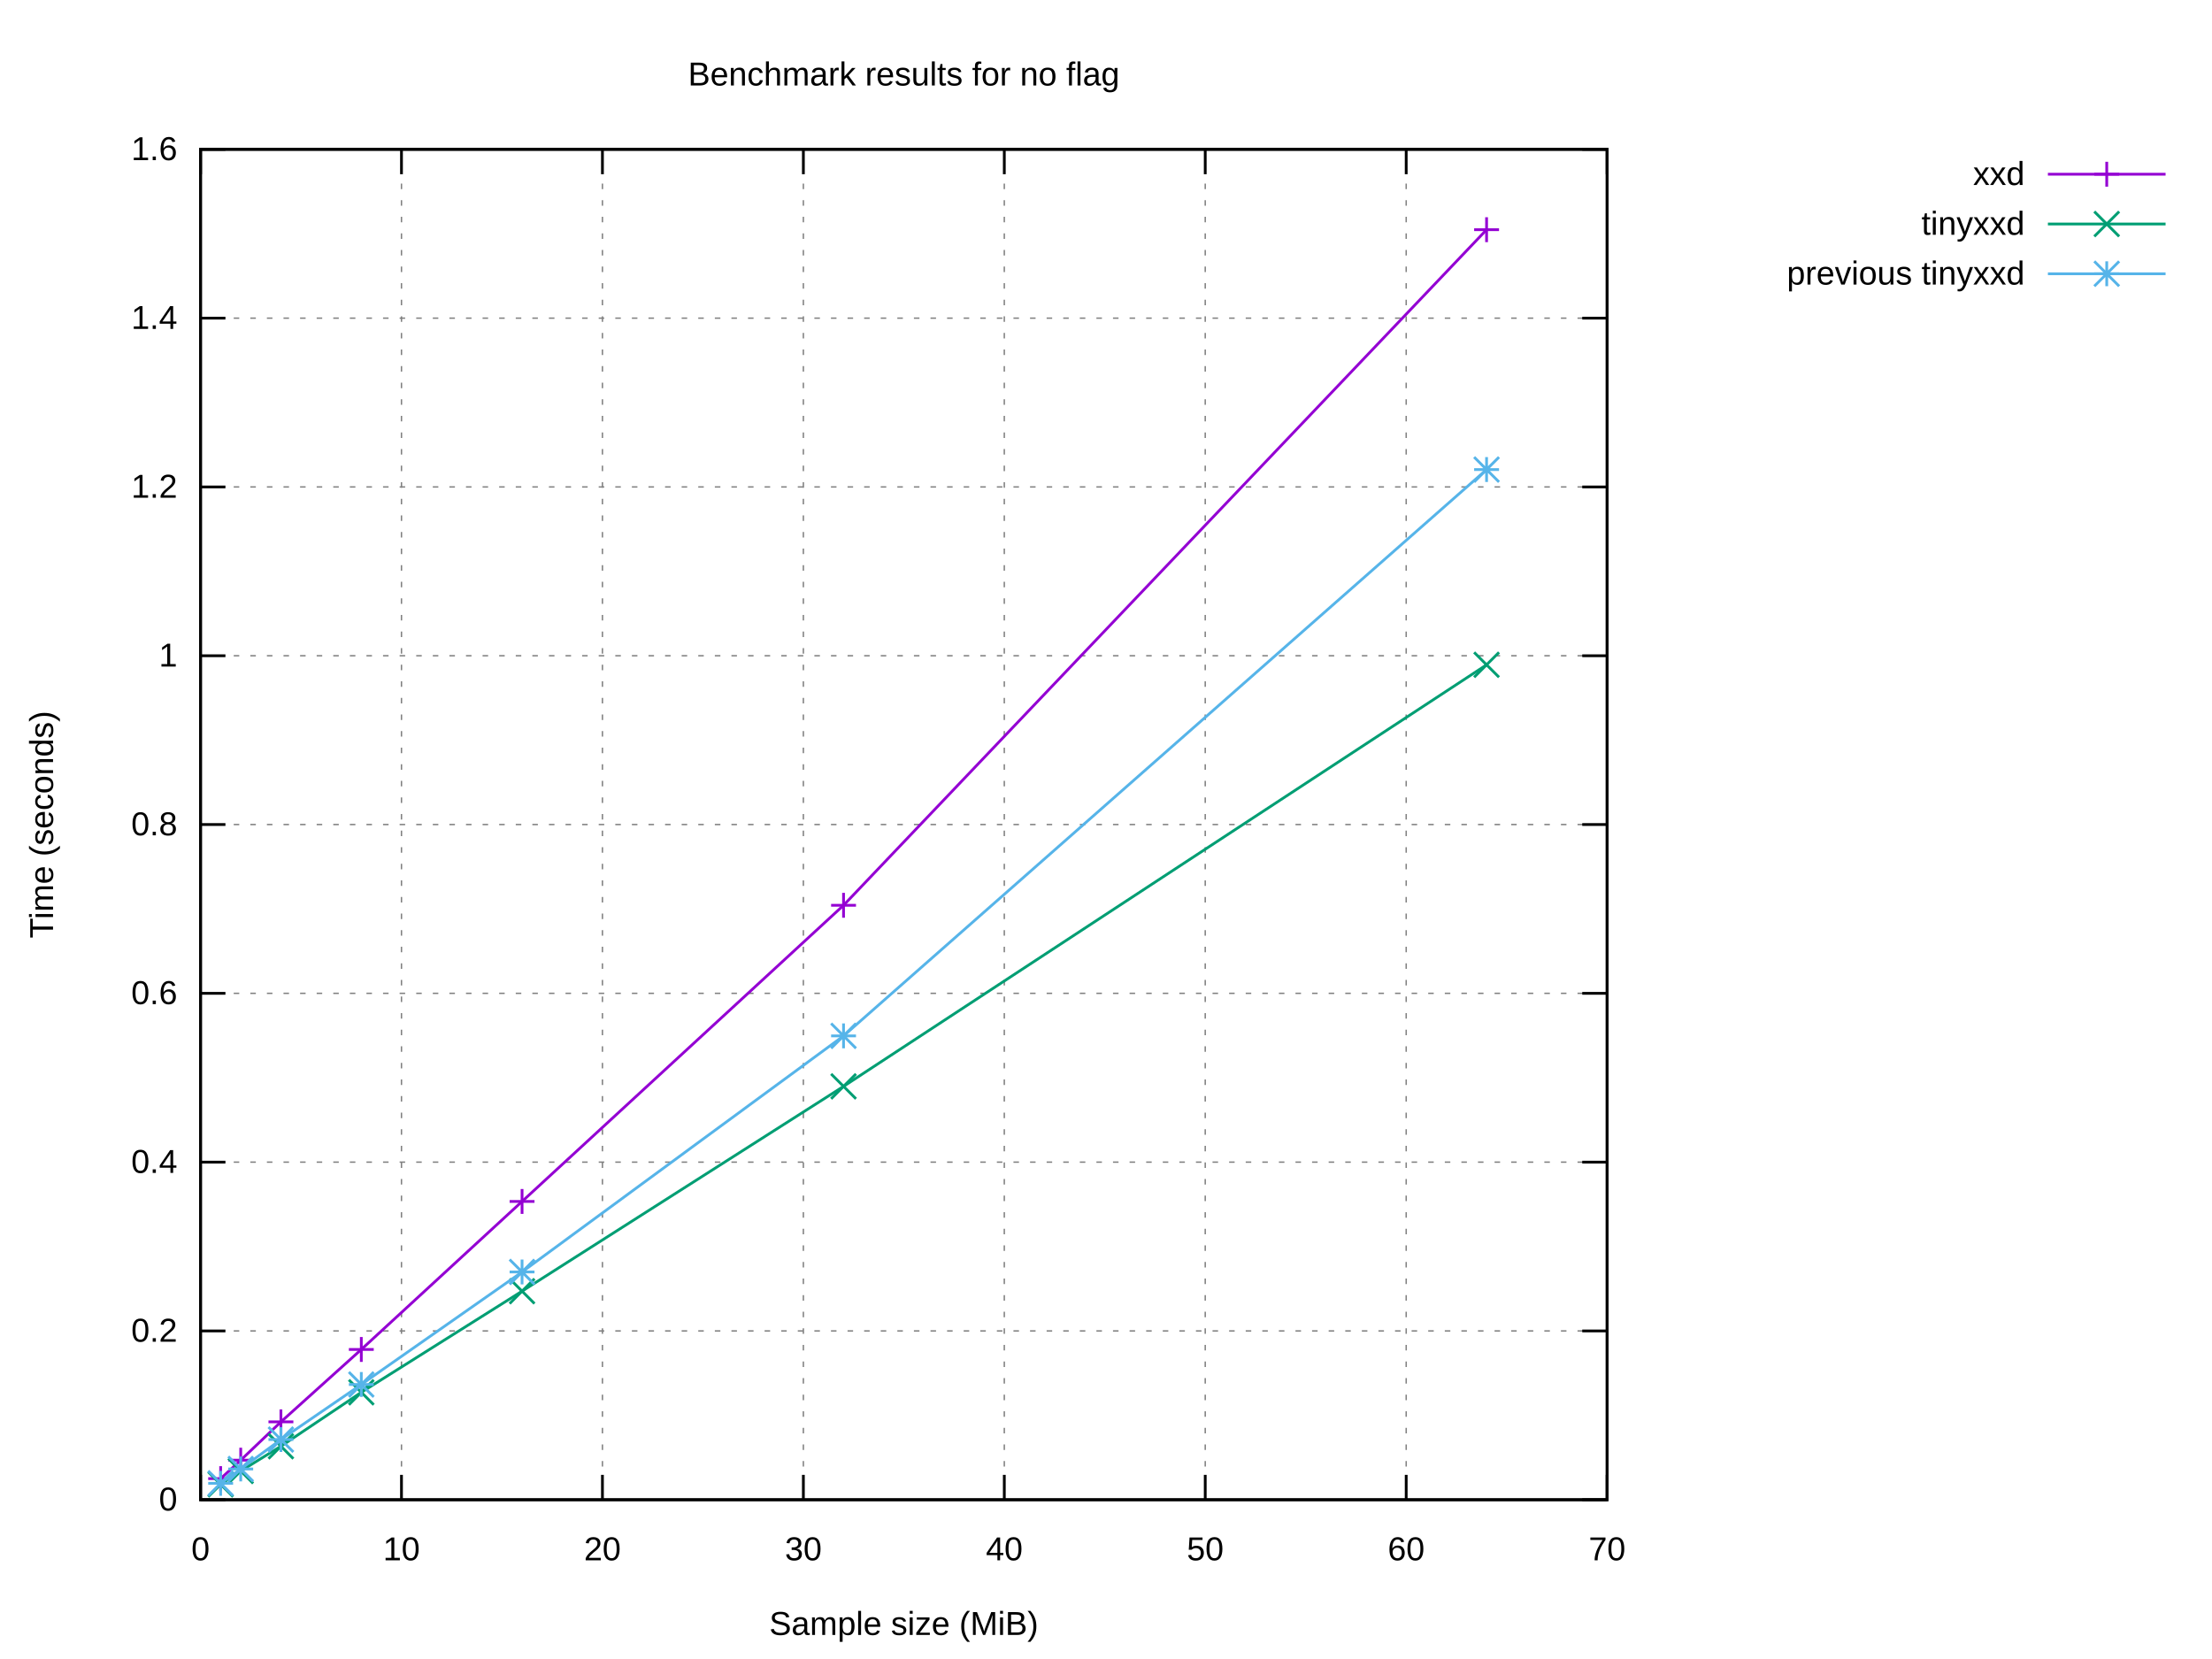
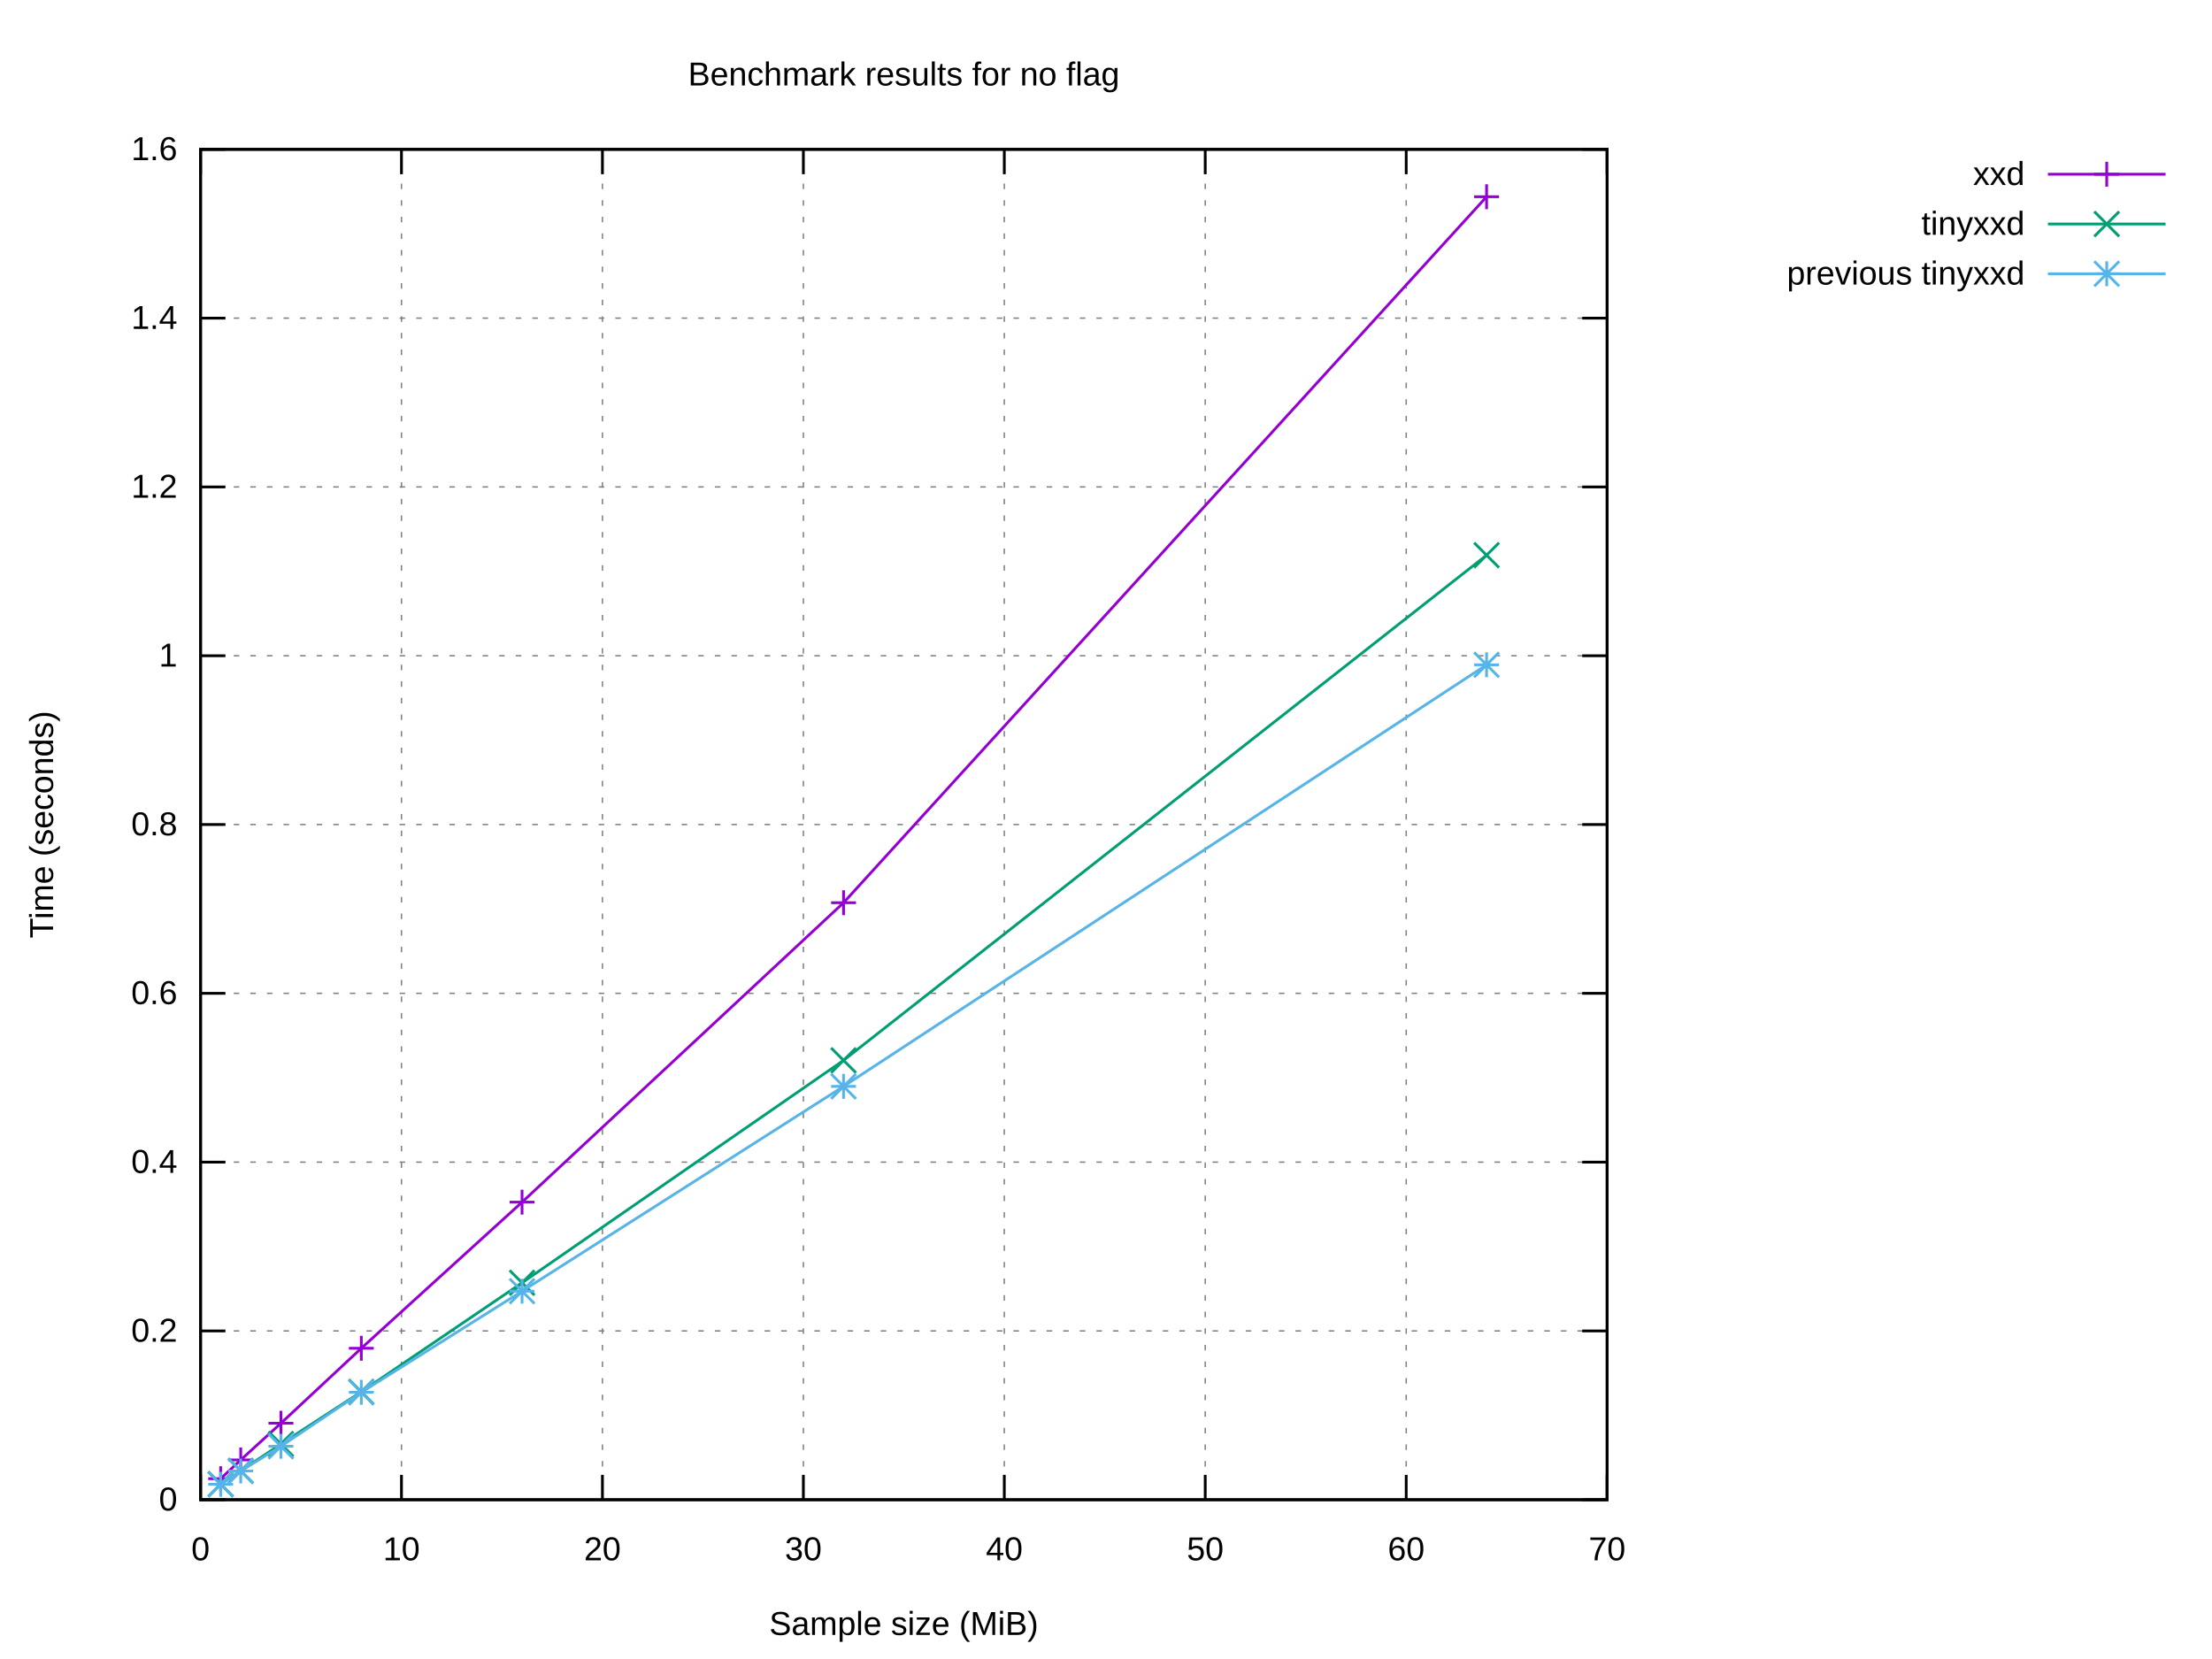
<svg xmlns="http://www.w3.org/2000/svg" xmlns:xlink="http://www.w3.org/1999/xlink" width="800" height="600" viewBox="0 0 800 600">
  <g id="gnuplot_canvas">
    <rect x="0" y="0" width="800" height="600" fill="#ffffff" />
    <defs>
      <circle id="gpDot" r="0.5" stroke-width="0.5" stroke="currentColor" />
      <path id="gpPt0" stroke-width="0.222" stroke="currentColor" d="M-1,0 h2 M0,-1 v2" />
      <path id="gpPt1" stroke-width="0.222" stroke="currentColor" d="M-1,-1 L1,1 M1,-1 L-1,1" />
      <path id="gpPt2" stroke-width="0.222" stroke="currentColor" d="M-1,0 L1,0 M0,-1 L0,1 M-1,-1 L1,1 M-1,1 L1,-1" />
      <rect id="gpPt3" stroke-width="0.222" stroke="currentColor" x="-1" y="-1" width="2" height="2" />
      <rect id="gpPt4" stroke-width="0.222" stroke="currentColor" fill="currentColor" x="-1" y="-1" width="2" height="2" />
      <circle id="gpPt5" stroke-width="0.222" stroke="currentColor" cx="0" cy="0" r="1" />
      <use xlink:href="#gpPt5" id="gpPt6" fill="currentColor" stroke="none" />
      <path id="gpPt7" stroke-width="0.222" stroke="currentColor" d="M0,-1.33 L-1.33,0.67 L1.33,0.67 z" />
      <use xlink:href="#gpPt7" id="gpPt8" fill="currentColor" stroke="none" />
      <use xlink:href="#gpPt7" id="gpPt9" stroke="currentColor" transform="rotate(180)" />
      <use xlink:href="#gpPt9" id="gpPt10" fill="currentColor" stroke="none" />
      <use xlink:href="#gpPt3" id="gpPt11" stroke="currentColor" transform="rotate(45)" />
      <use xlink:href="#gpPt11" id="gpPt12" fill="currentColor" stroke="none" />
      <path id="gpPt13" stroke-width="0.222" stroke="currentColor" d="M0,1.330 L1.265,0.411 L0.782,-1.067 L-0.782,-1.076 L-1.265,0.411 z" />
      <use xlink:href="#gpPt13" id="gpPt14" fill="currentColor" stroke="none" />
      <filter id="textbox" filterUnits="objectBoundingBox" x="0" y="0" height="1" width="1">
        <feFlood flood-color="#FFFFFF" flood-opacity="1" result="bgnd" />
        <feComposite in="SourceGraphic" in2="bgnd" operator="atop" />
      </filter>
      <filter id="greybox" filterUnits="objectBoundingBox" x="0" y="0" height="1" width="1">
        <feFlood flood-color="lightgrey" flood-opacity="1" result="grey" />
        <feComposite in="SourceGraphic" in2="grey" operator="atop" />
      </filter>
    </defs>
    <g fill="none" color="#FFFFFF" stroke="currentColor" stroke-width="1.00" stroke-linecap="butt" stroke-linejoin="miter">
</g>
    <g fill="none" color="black" stroke="currentColor" stroke-width="1.00" stroke-linecap="butt" stroke-linejoin="miter">
</g>
    <g fill="none" color="black" stroke="black" stroke-width="0.50" stroke-linecap="butt" stroke-linejoin="miter">
</g>
    <g fill="none" color="gray" stroke="currentColor" stroke-width="0.50" stroke-linecap="butt" stroke-linejoin="miter">
      <path stroke="gray" stroke-dasharray="2,4" class="gridline" d="M72.53,542.40 L581.24,542.40  " />
    </g>
    <g fill="none" color="gray" stroke="gray" stroke-width="1.00" stroke-linecap="butt" stroke-linejoin="miter">
</g>
    <g fill="none" color="black" stroke="currentColor" stroke-width="1.00" stroke-linecap="butt" stroke-linejoin="miter">
      <path stroke="black" d="M72.53,542.40 L81.53,542.40 M581.24,542.40 L572.24,542.40  " />
      <g transform="translate(64.14,546.30)" stroke="none" fill="black" font-family="Arial" font-size="12.00" text-anchor="end">
        <text>
          <tspan font-family="Arial"> 0</tspan>
        </text>
      </g>
    </g>
    <g fill="none" color="black" stroke="currentColor" stroke-width="1.00" stroke-linecap="butt" stroke-linejoin="miter">
</g>
    <g fill="none" color="black" stroke="black" stroke-width="0.50" stroke-linecap="butt" stroke-linejoin="miter">
</g>
    <g fill="none" color="gray" stroke="currentColor" stroke-width="0.50" stroke-linecap="butt" stroke-linejoin="miter">
      <path stroke="gray" stroke-dasharray="2,4" class="gridline" d="M72.53,481.35 L581.24,481.35  " />
    </g>
    <g fill="none" color="gray" stroke="gray" stroke-width="1.00" stroke-linecap="butt" stroke-linejoin="miter">
</g>
    <g fill="none" color="black" stroke="currentColor" stroke-width="1.00" stroke-linecap="butt" stroke-linejoin="miter">
      <path stroke="black" d="M72.53,481.35 L81.53,481.35 M581.24,481.35 L572.24,481.35  " />
      <g transform="translate(64.14,485.25)" stroke="none" fill="black" font-family="Arial" font-size="12.00" text-anchor="end">
        <text>
          <tspan font-family="Arial"> 0.2</tspan>
        </text>
      </g>
    </g>
    <g fill="none" color="black" stroke="currentColor" stroke-width="1.00" stroke-linecap="butt" stroke-linejoin="miter">
</g>
    <g fill="none" color="black" stroke="black" stroke-width="0.50" stroke-linecap="butt" stroke-linejoin="miter">
</g>
    <g fill="none" color="gray" stroke="currentColor" stroke-width="0.50" stroke-linecap="butt" stroke-linejoin="miter">
      <path stroke="gray" stroke-dasharray="2,4" class="gridline" d="M72.53,420.30 L581.24,420.30  " />
    </g>
    <g fill="none" color="gray" stroke="gray" stroke-width="1.00" stroke-linecap="butt" stroke-linejoin="miter">
</g>
    <g fill="none" color="black" stroke="currentColor" stroke-width="1.00" stroke-linecap="butt" stroke-linejoin="miter">
      <path stroke="black" d="M72.53,420.30 L81.53,420.30 M581.24,420.30 L572.24,420.30  " />
      <g transform="translate(64.14,424.20)" stroke="none" fill="black" font-family="Arial" font-size="12.00" text-anchor="end">
        <text>
          <tspan font-family="Arial"> 0.4</tspan>
        </text>
      </g>
    </g>
    <g fill="none" color="black" stroke="currentColor" stroke-width="1.00" stroke-linecap="butt" stroke-linejoin="miter">
</g>
    <g fill="none" color="black" stroke="black" stroke-width="0.50" stroke-linecap="butt" stroke-linejoin="miter">
</g>
    <g fill="none" color="gray" stroke="currentColor" stroke-width="0.50" stroke-linecap="butt" stroke-linejoin="miter">
      <path stroke="gray" stroke-dasharray="2,4" class="gridline" d="M72.53,359.25 L581.24,359.25  " />
    </g>
    <g fill="none" color="gray" stroke="gray" stroke-width="1.00" stroke-linecap="butt" stroke-linejoin="miter">
</g>
    <g fill="none" color="black" stroke="currentColor" stroke-width="1.00" stroke-linecap="butt" stroke-linejoin="miter">
      <path stroke="black" d="M72.53,359.25 L81.53,359.25 M581.24,359.25 L572.24,359.25  " />
      <g transform="translate(64.14,363.15)" stroke="none" fill="black" font-family="Arial" font-size="12.00" text-anchor="end">
        <text>
          <tspan font-family="Arial"> 0.6</tspan>
        </text>
      </g>
    </g>
    <g fill="none" color="black" stroke="currentColor" stroke-width="1.00" stroke-linecap="butt" stroke-linejoin="miter">
</g>
    <g fill="none" color="black" stroke="black" stroke-width="0.50" stroke-linecap="butt" stroke-linejoin="miter">
</g>
    <g fill="none" color="gray" stroke="currentColor" stroke-width="0.50" stroke-linecap="butt" stroke-linejoin="miter">
      <path stroke="gray" stroke-dasharray="2,4" class="gridline" d="M72.53,298.20 L581.24,298.20  " />
    </g>
    <g fill="none" color="gray" stroke="gray" stroke-width="1.00" stroke-linecap="butt" stroke-linejoin="miter">
</g>
    <g fill="none" color="black" stroke="currentColor" stroke-width="1.00" stroke-linecap="butt" stroke-linejoin="miter">
      <path stroke="black" d="M72.53,298.20 L81.53,298.20 M581.24,298.20 L572.24,298.20  " />
      <g transform="translate(64.14,302.10)" stroke="none" fill="black" font-family="Arial" font-size="12.00" text-anchor="end">
        <text>
          <tspan font-family="Arial"> 0.8</tspan>
        </text>
      </g>
    </g>
    <g fill="none" color="black" stroke="currentColor" stroke-width="1.00" stroke-linecap="butt" stroke-linejoin="miter">
</g>
    <g fill="none" color="black" stroke="black" stroke-width="0.50" stroke-linecap="butt" stroke-linejoin="miter">
</g>
    <g fill="none" color="gray" stroke="currentColor" stroke-width="0.50" stroke-linecap="butt" stroke-linejoin="miter">
      <path stroke="gray" stroke-dasharray="2,4" class="gridline" d="M72.53,237.16 L581.24,237.16  " />
    </g>
    <g fill="none" color="gray" stroke="gray" stroke-width="1.00" stroke-linecap="butt" stroke-linejoin="miter">
</g>
    <g fill="none" color="black" stroke="currentColor" stroke-width="1.00" stroke-linecap="butt" stroke-linejoin="miter">
      <path stroke="black" d="M72.53,237.16 L81.53,237.16 M581.24,237.16 L572.24,237.16  " />
      <g transform="translate(64.14,241.06)" stroke="none" fill="black" font-family="Arial" font-size="12.00" text-anchor="end">
        <text>
          <tspan font-family="Arial"> 1</tspan>
        </text>
      </g>
    </g>
    <g fill="none" color="black" stroke="currentColor" stroke-width="1.00" stroke-linecap="butt" stroke-linejoin="miter">
</g>
    <g fill="none" color="black" stroke="black" stroke-width="0.50" stroke-linecap="butt" stroke-linejoin="miter">
</g>
    <g fill="none" color="gray" stroke="currentColor" stroke-width="0.50" stroke-linecap="butt" stroke-linejoin="miter">
      <path stroke="gray" stroke-dasharray="2,4" class="gridline" d="M72.53,176.11 L581.24,176.11  " />
    </g>
    <g fill="none" color="gray" stroke="gray" stroke-width="1.00" stroke-linecap="butt" stroke-linejoin="miter">
</g>
    <g fill="none" color="black" stroke="currentColor" stroke-width="1.00" stroke-linecap="butt" stroke-linejoin="miter">
      <path stroke="black" d="M72.53,176.11 L81.53,176.11 M581.24,176.11 L572.24,176.11  " />
      <g transform="translate(64.14,180.01)" stroke="none" fill="black" font-family="Arial" font-size="12.00" text-anchor="end">
        <text>
          <tspan font-family="Arial"> 1.2</tspan>
        </text>
      </g>
    </g>
    <g fill="none" color="black" stroke="currentColor" stroke-width="1.00" stroke-linecap="butt" stroke-linejoin="miter">
</g>
    <g fill="none" color="black" stroke="black" stroke-width="0.50" stroke-linecap="butt" stroke-linejoin="miter">
</g>
    <g fill="none" color="gray" stroke="currentColor" stroke-width="0.50" stroke-linecap="butt" stroke-linejoin="miter">
      <path stroke="gray" stroke-dasharray="2,4" class="gridline" d="M72.53,115.06 L581.24,115.06  " />
    </g>
    <g fill="none" color="gray" stroke="gray" stroke-width="1.00" stroke-linecap="butt" stroke-linejoin="miter">
</g>
    <g fill="none" color="black" stroke="currentColor" stroke-width="1.00" stroke-linecap="butt" stroke-linejoin="miter">
      <path stroke="black" d="M72.53,115.06 L81.53,115.06 M581.24,115.06 L572.24,115.06  " />
      <g transform="translate(64.14,118.96)" stroke="none" fill="black" font-family="Arial" font-size="12.00" text-anchor="end">
        <text>
          <tspan font-family="Arial"> 1.4</tspan>
        </text>
      </g>
    </g>
    <g fill="none" color="black" stroke="currentColor" stroke-width="1.00" stroke-linecap="butt" stroke-linejoin="miter">
</g>
    <g fill="none" color="black" stroke="black" stroke-width="0.50" stroke-linecap="butt" stroke-linejoin="miter">
</g>
    <g fill="none" color="gray" stroke="currentColor" stroke-width="0.50" stroke-linecap="butt" stroke-linejoin="miter">
      <path stroke="gray" stroke-dasharray="2,4" class="gridline" d="M72.53,54.01 L581.24,54.01  " />
    </g>
    <g fill="none" color="gray" stroke="gray" stroke-width="1.00" stroke-linecap="butt" stroke-linejoin="miter">
</g>
    <g fill="none" color="black" stroke="currentColor" stroke-width="1.00" stroke-linecap="butt" stroke-linejoin="miter">
      <path stroke="black" d="M72.53,54.01 L81.53,54.01 M581.24,54.01 L572.24,54.01  " />
      <g transform="translate(64.14,57.91)" stroke="none" fill="black" font-family="Arial" font-size="12.00" text-anchor="end">
        <text>
          <tspan font-family="Arial"> 1.6</tspan>
        </text>
      </g>
    </g>
    <g fill="none" color="black" stroke="currentColor" stroke-width="1.00" stroke-linecap="butt" stroke-linejoin="miter">
</g>
    <g fill="none" color="black" stroke="black" stroke-width="0.50" stroke-linecap="butt" stroke-linejoin="miter">
</g>
    <g fill="none" color="gray" stroke="currentColor" stroke-width="0.50" stroke-linecap="butt" stroke-linejoin="miter">
      <path stroke="gray" stroke-dasharray="2,4" class="gridline" d="M72.53,542.40 L72.53,54.01  " />
    </g>
    <g fill="none" color="gray" stroke="gray" stroke-width="1.00" stroke-linecap="butt" stroke-linejoin="miter">
</g>
    <g fill="none" color="black" stroke="currentColor" stroke-width="1.00" stroke-linecap="butt" stroke-linejoin="miter">
      <path stroke="black" d="M72.53,542.40 L72.53,533.40 M72.53,54.01 L72.53,63.01  " />
      <g transform="translate(72.53,564.30)" stroke="none" fill="black" font-family="Arial" font-size="12.00" text-anchor="middle">
        <text>
          <tspan font-family="Arial"> 0</tspan>
        </text>
      </g>
    </g>
    <g fill="none" color="black" stroke="currentColor" stroke-width="1.00" stroke-linecap="butt" stroke-linejoin="miter">
</g>
    <g fill="none" color="black" stroke="black" stroke-width="0.50" stroke-linecap="butt" stroke-linejoin="miter">
</g>
    <g fill="none" color="gray" stroke="currentColor" stroke-width="0.50" stroke-linecap="butt" stroke-linejoin="miter">
      <path stroke="gray" stroke-dasharray="2,4" class="gridline" d="M145.20,542.40 L145.20,54.01  " />
    </g>
    <g fill="none" color="gray" stroke="gray" stroke-width="1.00" stroke-linecap="butt" stroke-linejoin="miter">
</g>
    <g fill="none" color="black" stroke="currentColor" stroke-width="1.00" stroke-linecap="butt" stroke-linejoin="miter">
      <path stroke="black" d="M145.20,542.40 L145.20,533.40 M145.20,54.01 L145.20,63.01  " />
      <g transform="translate(145.20,564.30)" stroke="none" fill="black" font-family="Arial" font-size="12.00" text-anchor="middle">
        <text>
          <tspan font-family="Arial"> 10</tspan>
        </text>
      </g>
    </g>
    <g fill="none" color="black" stroke="currentColor" stroke-width="1.00" stroke-linecap="butt" stroke-linejoin="miter">
</g>
    <g fill="none" color="black" stroke="black" stroke-width="0.50" stroke-linecap="butt" stroke-linejoin="miter">
</g>
    <g fill="none" color="gray" stroke="currentColor" stroke-width="0.50" stroke-linecap="butt" stroke-linejoin="miter">
      <path stroke="gray" stroke-dasharray="2,4" class="gridline" d="M217.88,542.40 L217.88,54.01  " />
    </g>
    <g fill="none" color="gray" stroke="gray" stroke-width="1.00" stroke-linecap="butt" stroke-linejoin="miter">
</g>
    <g fill="none" color="black" stroke="currentColor" stroke-width="1.00" stroke-linecap="butt" stroke-linejoin="miter">
      <path stroke="black" d="M217.88,542.40 L217.88,533.40 M217.88,54.01 L217.88,63.01  " />
      <g transform="translate(217.88,564.30)" stroke="none" fill="black" font-family="Arial" font-size="12.00" text-anchor="middle">
        <text>
          <tspan font-family="Arial"> 20</tspan>
        </text>
      </g>
    </g>
    <g fill="none" color="black" stroke="currentColor" stroke-width="1.00" stroke-linecap="butt" stroke-linejoin="miter">
</g>
    <g fill="none" color="black" stroke="black" stroke-width="0.50" stroke-linecap="butt" stroke-linejoin="miter">
</g>
    <g fill="none" color="gray" stroke="currentColor" stroke-width="0.50" stroke-linecap="butt" stroke-linejoin="miter">
      <path stroke="gray" stroke-dasharray="2,4" class="gridline" d="M290.55,542.40 L290.55,54.01  " />
    </g>
    <g fill="none" color="gray" stroke="gray" stroke-width="1.00" stroke-linecap="butt" stroke-linejoin="miter">
</g>
    <g fill="none" color="black" stroke="currentColor" stroke-width="1.00" stroke-linecap="butt" stroke-linejoin="miter">
      <path stroke="black" d="M290.55,542.40 L290.55,533.40 M290.55,54.01 L290.55,63.01  " />
      <g transform="translate(290.55,564.30)" stroke="none" fill="black" font-family="Arial" font-size="12.00" text-anchor="middle">
        <text>
          <tspan font-family="Arial"> 30</tspan>
        </text>
      </g>
    </g>
    <g fill="none" color="black" stroke="currentColor" stroke-width="1.00" stroke-linecap="butt" stroke-linejoin="miter">
</g>
    <g fill="none" color="black" stroke="black" stroke-width="0.50" stroke-linecap="butt" stroke-linejoin="miter">
</g>
    <g fill="none" color="gray" stroke="currentColor" stroke-width="0.50" stroke-linecap="butt" stroke-linejoin="miter">
      <path stroke="gray" stroke-dasharray="2,4" class="gridline" d="M363.22,542.40 L363.22,54.01  " />
    </g>
    <g fill="none" color="gray" stroke="gray" stroke-width="1.00" stroke-linecap="butt" stroke-linejoin="miter">
</g>
    <g fill="none" color="black" stroke="currentColor" stroke-width="1.00" stroke-linecap="butt" stroke-linejoin="miter">
      <path stroke="black" d="M363.22,542.40 L363.22,533.40 M363.22,54.01 L363.22,63.01  " />
      <g transform="translate(363.22,564.30)" stroke="none" fill="black" font-family="Arial" font-size="12.00" text-anchor="middle">
        <text>
          <tspan font-family="Arial"> 40</tspan>
        </text>
      </g>
    </g>
    <g fill="none" color="black" stroke="currentColor" stroke-width="1.00" stroke-linecap="butt" stroke-linejoin="miter">
</g>
    <g fill="none" color="black" stroke="black" stroke-width="0.50" stroke-linecap="butt" stroke-linejoin="miter">
</g>
    <g fill="none" color="gray" stroke="currentColor" stroke-width="0.50" stroke-linecap="butt" stroke-linejoin="miter">
      <path stroke="gray" stroke-dasharray="2,4" class="gridline" d="M435.89,542.40 L435.89,54.01  " />
    </g>
    <g fill="none" color="gray" stroke="gray" stroke-width="1.00" stroke-linecap="butt" stroke-linejoin="miter">
</g>
    <g fill="none" color="black" stroke="currentColor" stroke-width="1.00" stroke-linecap="butt" stroke-linejoin="miter">
      <path stroke="black" d="M435.89,542.40 L435.89,533.40 M435.89,54.01 L435.89,63.01  " />
      <g transform="translate(435.89,564.30)" stroke="none" fill="black" font-family="Arial" font-size="12.00" text-anchor="middle">
        <text>
          <tspan font-family="Arial"> 50</tspan>
        </text>
      </g>
    </g>
    <g fill="none" color="black" stroke="currentColor" stroke-width="1.00" stroke-linecap="butt" stroke-linejoin="miter">
</g>
    <g fill="none" color="black" stroke="black" stroke-width="0.50" stroke-linecap="butt" stroke-linejoin="miter">
</g>
    <g fill="none" color="gray" stroke="currentColor" stroke-width="0.50" stroke-linecap="butt" stroke-linejoin="miter">
      <path stroke="gray" stroke-dasharray="2,4" class="gridline" d="M508.57,542.40 L508.57,54.01  " />
    </g>
    <g fill="none" color="gray" stroke="gray" stroke-width="1.00" stroke-linecap="butt" stroke-linejoin="miter">
</g>
    <g fill="none" color="black" stroke="currentColor" stroke-width="1.00" stroke-linecap="butt" stroke-linejoin="miter">
      <path stroke="black" d="M508.57,542.40 L508.57,533.40 M508.57,54.01 L508.57,63.01  " />
      <g transform="translate(508.57,564.30)" stroke="none" fill="black" font-family="Arial" font-size="12.00" text-anchor="middle">
        <text>
          <tspan font-family="Arial"> 60</tspan>
        </text>
      </g>
    </g>
    <g fill="none" color="black" stroke="currentColor" stroke-width="1.00" stroke-linecap="butt" stroke-linejoin="miter">
</g>
    <g fill="none" color="black" stroke="black" stroke-width="0.50" stroke-linecap="butt" stroke-linejoin="miter">
</g>
    <g fill="none" color="gray" stroke="currentColor" stroke-width="0.50" stroke-linecap="butt" stroke-linejoin="miter">
      <path stroke="gray" stroke-dasharray="2,4" class="gridline" d="M581.24,542.40 L581.24,54.01  " />
    </g>
    <g fill="none" color="gray" stroke="gray" stroke-width="1.00" stroke-linecap="butt" stroke-linejoin="miter">
</g>
    <g fill="none" color="black" stroke="currentColor" stroke-width="1.00" stroke-linecap="butt" stroke-linejoin="miter">
      <path stroke="black" d="M581.24,542.40 L581.24,533.40 M581.24,54.01 L581.24,63.01  " />
      <g transform="translate(581.24,564.30)" stroke="none" fill="black" font-family="Arial" font-size="12.00" text-anchor="middle">
        <text>
          <tspan font-family="Arial"> 70</tspan>
        </text>
      </g>
    </g>
    <g fill="none" color="black" stroke="currentColor" stroke-width="1.00" stroke-linecap="butt" stroke-linejoin="miter">
</g>
    <g fill="none" color="black" stroke="currentColor" stroke-width="1.00" stroke-linecap="butt" stroke-linejoin="miter">
      <path stroke="black" d="M72.53,54.01 L72.53,542.40 L581.24,542.40 L581.24,54.01 L72.53,54.01 Z  " />
    </g>
    <g fill="none" color="black" stroke="currentColor" stroke-width="1.00" stroke-linecap="butt" stroke-linejoin="miter">
</g>
    <g id="gnuplot_plot_1">
      <g fill="none" color="black" stroke="currentColor" stroke-width="1.00" stroke-linecap="butt" stroke-linejoin="miter">
        <g transform="translate(732.26,66.91)" stroke="none" fill="black" font-family="Arial" font-size="12.00" text-anchor="end">
          <text>
            <tspan font-family="Arial">xxd</tspan>
          </text>
        </g>
      </g>
      <g fill="none" color="black" stroke="currentColor" stroke-width="1.00" stroke-linecap="butt" stroke-linejoin="miter">
-         <path stroke="rgb(148,   0, 211)" d="M740.65,63.01 L783.21,63.01 M537.64,83.07 L305.08,327.41 L188.81,434.52 L130.67,488.05 L101.60,514.23 L87.06,528.09   L79.80,534.76  " />
-         <use xlink:href="#gpPt0" transform="translate(537.64,83.07) scale(4.50)" color="rgb(148,   0, 211)" />
-         <use xlink:href="#gpPt0" transform="translate(305.08,327.41) scale(4.50)" color="rgb(148,   0, 211)" />
-         <use xlink:href="#gpPt0" transform="translate(188.81,434.52) scale(4.50)" color="rgb(148,   0, 211)" />
-         <use xlink:href="#gpPt0" transform="translate(130.67,488.05) scale(4.50)" color="rgb(148,   0, 211)" />
-         <use xlink:href="#gpPt0" transform="translate(101.60,514.23) scale(4.50)" color="rgb(148,   0, 211)" />
-         <use xlink:href="#gpPt0" transform="translate(87.06,528.09) scale(4.50)" color="rgb(148,   0, 211)" />
-         <use xlink:href="#gpPt0" transform="translate(79.80,534.76) scale(4.50)" color="rgb(148,   0, 211)" />
+         <path stroke="rgb(148,   0, 211)" d="M740.65,63.01 L783.21,63.01 M537.64,71.15 L305.08,326.48 L188.81,434.77 L130.67,487.62 L101.60,514.73 L87.06,528.00   L79.80,534.79  " />
+         <use xlink:href="#gpPt0" transform="translate(537.64,71.15) scale(4.50)" color="rgb(148,   0, 211)" />
+         <use xlink:href="#gpPt0" transform="translate(305.08,326.48) scale(4.50)" color="rgb(148,   0, 211)" />
+         <use xlink:href="#gpPt0" transform="translate(188.81,434.77) scale(4.50)" color="rgb(148,   0, 211)" />
+         <use xlink:href="#gpPt0" transform="translate(130.67,487.62) scale(4.50)" color="rgb(148,   0, 211)" />
+         <use xlink:href="#gpPt0" transform="translate(101.60,514.73) scale(4.50)" color="rgb(148,   0, 211)" />
+         <use xlink:href="#gpPt0" transform="translate(87.06,528.00) scale(4.50)" color="rgb(148,   0, 211)" />
+         <use xlink:href="#gpPt0" transform="translate(79.80,534.79) scale(4.50)" color="rgb(148,   0, 211)" />
        <use xlink:href="#gpPt0" transform="translate(761.93,63.01) scale(4.50)" color="rgb(148,   0, 211)" />
      </g>
    </g>
    <g id="gnuplot_plot_2">
      <g fill="none" color="black" stroke="currentColor" stroke-width="1.00" stroke-linecap="butt" stroke-linejoin="miter">
        <g transform="translate(732.26,84.91)" stroke="none" fill="black" font-family="Arial" font-size="12.00" text-anchor="end">
          <text>
            <tspan font-family="Arial">tinyxxd</tspan>
          </text>
        </g>
      </g>
      <g fill="none" color="black" stroke="currentColor" stroke-width="1.00" stroke-linecap="butt" stroke-linejoin="miter">
-         <path stroke="rgb(  0, 158, 115)" d="M740.65,81.01 L783.21,81.01 M537.64,240.43 L305.08,392.90 L188.81,466.97 L130.67,503.55 L101.60,523.06 L87.06,532.01   L79.80,536.83  " />
-         <use xlink:href="#gpPt1" transform="translate(537.64,240.43) scale(4.50)" color="rgb(  0, 158, 115)" />
-         <use xlink:href="#gpPt1" transform="translate(305.08,392.90) scale(4.50)" color="rgb(  0, 158, 115)" />
-         <use xlink:href="#gpPt1" transform="translate(188.81,466.97) scale(4.50)" color="rgb(  0, 158, 115)" />
-         <use xlink:href="#gpPt1" transform="translate(130.67,503.55) scale(4.50)" color="rgb(  0, 158, 115)" />
-         <use xlink:href="#gpPt1" transform="translate(101.60,523.06) scale(4.50)" color="rgb(  0, 158, 115)" />
-         <use xlink:href="#gpPt1" transform="translate(87.06,532.01) scale(4.50)" color="rgb(  0, 158, 115)" />
-         <use xlink:href="#gpPt1" transform="translate(79.80,536.83) scale(4.50)" color="rgb(  0, 158, 115)" />
+         <path stroke="rgb(  0, 158, 115)" d="M740.65,81.01 L783.21,81.01 M537.64,200.79 L305.08,383.49 L188.81,463.93 L130.67,503.37 L101.60,522.24 L87.06,531.96   L79.80,536.74  " />
+         <use xlink:href="#gpPt1" transform="translate(537.64,200.79) scale(4.50)" color="rgb(  0, 158, 115)" />
+         <use xlink:href="#gpPt1" transform="translate(305.08,383.49) scale(4.50)" color="rgb(  0, 158, 115)" />
+         <use xlink:href="#gpPt1" transform="translate(188.81,463.93) scale(4.50)" color="rgb(  0, 158, 115)" />
+         <use xlink:href="#gpPt1" transform="translate(130.67,503.37) scale(4.50)" color="rgb(  0, 158, 115)" />
+         <use xlink:href="#gpPt1" transform="translate(101.60,522.24) scale(4.50)" color="rgb(  0, 158, 115)" />
+         <use xlink:href="#gpPt1" transform="translate(87.06,531.96) scale(4.50)" color="rgb(  0, 158, 115)" />
+         <use xlink:href="#gpPt1" transform="translate(79.80,536.74) scale(4.50)" color="rgb(  0, 158, 115)" />
        <use xlink:href="#gpPt1" transform="translate(761.93,81.01) scale(4.50)" color="rgb(  0, 158, 115)" />
      </g>
    </g>
    <g id="gnuplot_plot_3">
      <g fill="none" color="black" stroke="currentColor" stroke-width="1.00" stroke-linecap="butt" stroke-linejoin="miter">
        <g transform="translate(732.26,102.91)" stroke="none" fill="black" font-family="Arial" font-size="12.00" text-anchor="end">
          <text>
            <tspan font-family="Arial">previous tinyxxd</tspan>
          </text>
        </g>
      </g>
      <g fill="none" color="black" stroke="currentColor" stroke-width="1.00" stroke-linecap="butt" stroke-linejoin="miter">
-         <path stroke="rgb( 86, 180, 233)" d="M740.65,99.01 L783.21,99.01 M537.64,169.82 L305.08,374.64 L188.81,460.02 L130.67,500.72 L101.60,520.63 L87.06,531.27   L79.80,536.46  " />
-         <use xlink:href="#gpPt2" transform="translate(537.64,169.82) scale(4.50)" color="rgb( 86, 180, 233)" />
-         <use xlink:href="#gpPt2" transform="translate(305.08,374.64) scale(4.50)" color="rgb( 86, 180, 233)" />
-         <use xlink:href="#gpPt2" transform="translate(188.81,460.02) scale(4.50)" color="rgb( 86, 180, 233)" />
-         <use xlink:href="#gpPt2" transform="translate(130.67,500.72) scale(4.50)" color="rgb( 86, 180, 233)" />
-         <use xlink:href="#gpPt2" transform="translate(101.60,520.63) scale(4.50)" color="rgb( 86, 180, 233)" />
-         <use xlink:href="#gpPt2" transform="translate(87.06,531.27) scale(4.50)" color="rgb( 86, 180, 233)" />
-         <use xlink:href="#gpPt2" transform="translate(79.80,536.46) scale(4.50)" color="rgb( 86, 180, 233)" />
+         <path stroke="rgb( 86, 180, 233)" d="M740.65,99.01 L783.21,99.01 M537.64,240.43 L305.08,392.90 L188.81,466.97 L130.67,503.55 L101.60,523.06 L87.06,532.01   L79.80,536.83  " />
+         <use xlink:href="#gpPt2" transform="translate(537.64,240.43) scale(4.50)" color="rgb( 86, 180, 233)" />
+         <use xlink:href="#gpPt2" transform="translate(305.08,392.90) scale(4.50)" color="rgb( 86, 180, 233)" />
+         <use xlink:href="#gpPt2" transform="translate(188.81,466.97) scale(4.50)" color="rgb( 86, 180, 233)" />
+         <use xlink:href="#gpPt2" transform="translate(130.67,503.55) scale(4.50)" color="rgb( 86, 180, 233)" />
+         <use xlink:href="#gpPt2" transform="translate(101.60,523.06) scale(4.50)" color="rgb( 86, 180, 233)" />
+         <use xlink:href="#gpPt2" transform="translate(87.06,532.01) scale(4.50)" color="rgb( 86, 180, 233)" />
+         <use xlink:href="#gpPt2" transform="translate(79.80,536.83) scale(4.50)" color="rgb( 86, 180, 233)" />
        <use xlink:href="#gpPt2" transform="translate(761.93,99.01) scale(4.50)" color="rgb( 86, 180, 233)" />
      </g>
    </g>
    <g fill="none" color="#FFFFFF" stroke="rgb( 86, 180, 233)" stroke-width="2.00" stroke-linecap="butt" stroke-linejoin="miter">
</g>
    <g fill="none" color="black" stroke="currentColor" stroke-width="2.00" stroke-linecap="butt" stroke-linejoin="miter">
</g>
    <g fill="none" color="black" stroke="black" stroke-width="1.00" stroke-linecap="butt" stroke-linejoin="miter">
</g>
    <g fill="none" color="black" stroke="currentColor" stroke-width="1.00" stroke-linecap="butt" stroke-linejoin="miter">
      <path stroke="black" d="M72.53,54.01 L72.53,542.40 L581.24,542.40 L581.24,54.01 L72.53,54.01 Z  " />
      <g transform="translate(19.18,298.21) rotate(270.00)" stroke="none" fill="black" font-family="Arial" font-size="12.00" text-anchor="middle">
        <text>
          <tspan font-family="Arial">Time (seconds)</tspan>
        </text>
      </g>
    </g>
    <g fill="none" color="black" stroke="currentColor" stroke-width="1.00" stroke-linecap="butt" stroke-linejoin="miter">
      <g transform="translate(326.88,591.30)" stroke="none" fill="black" font-family="Arial" font-size="12.00" text-anchor="middle">
        <text>
          <tspan font-family="Arial">Sample size (MiB)</tspan>
        </text>
      </g>
    </g>
    <g fill="none" color="black" stroke="currentColor" stroke-width="1.00" stroke-linecap="butt" stroke-linejoin="miter">
</g>
    <g fill="none" color="black" stroke="currentColor" stroke-width="1.00" stroke-linecap="butt" stroke-linejoin="miter">
      <g transform="translate(326.88,30.91)" stroke="none" fill="black" font-family="Arial" font-size="12.00" text-anchor="middle">
        <text>
          <tspan font-family="Arial">Benchmark results for no flag</tspan>
        </text>
      </g>
    </g>
    <g fill="none" color="black" stroke="currentColor" stroke-width="1.00" stroke-linecap="butt" stroke-linejoin="miter">
</g>
  </g>
</svg>
